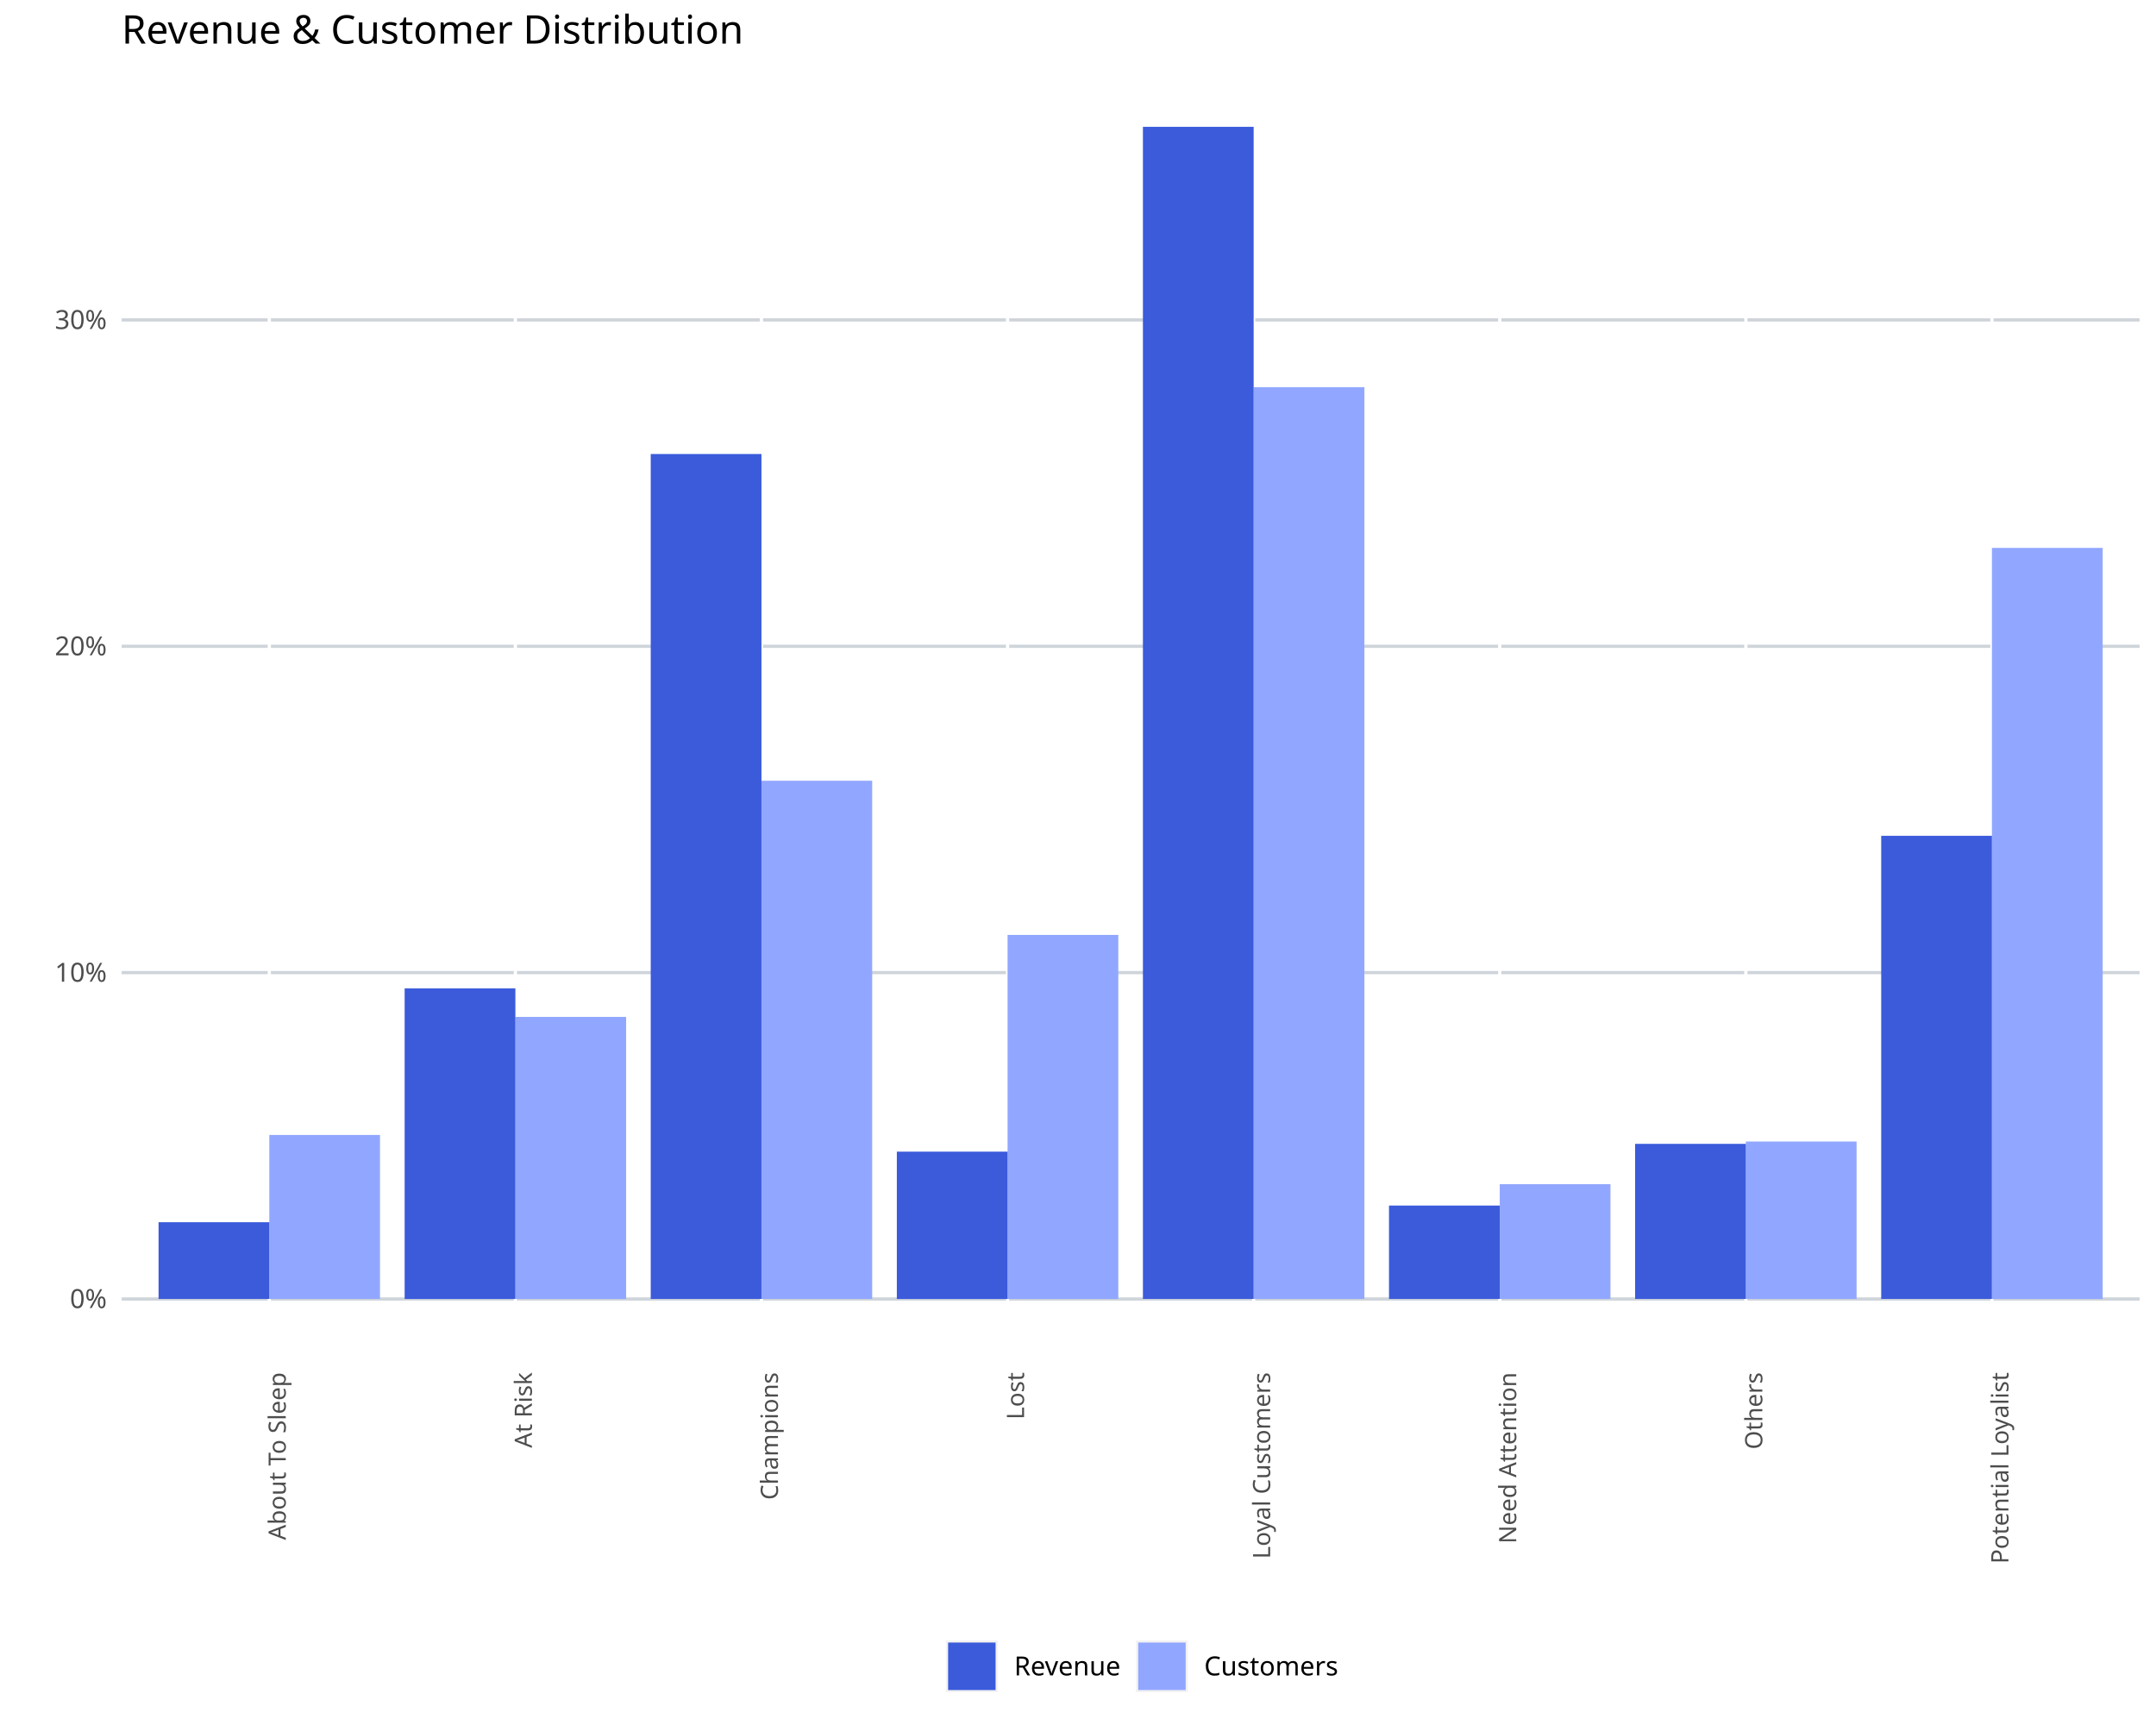
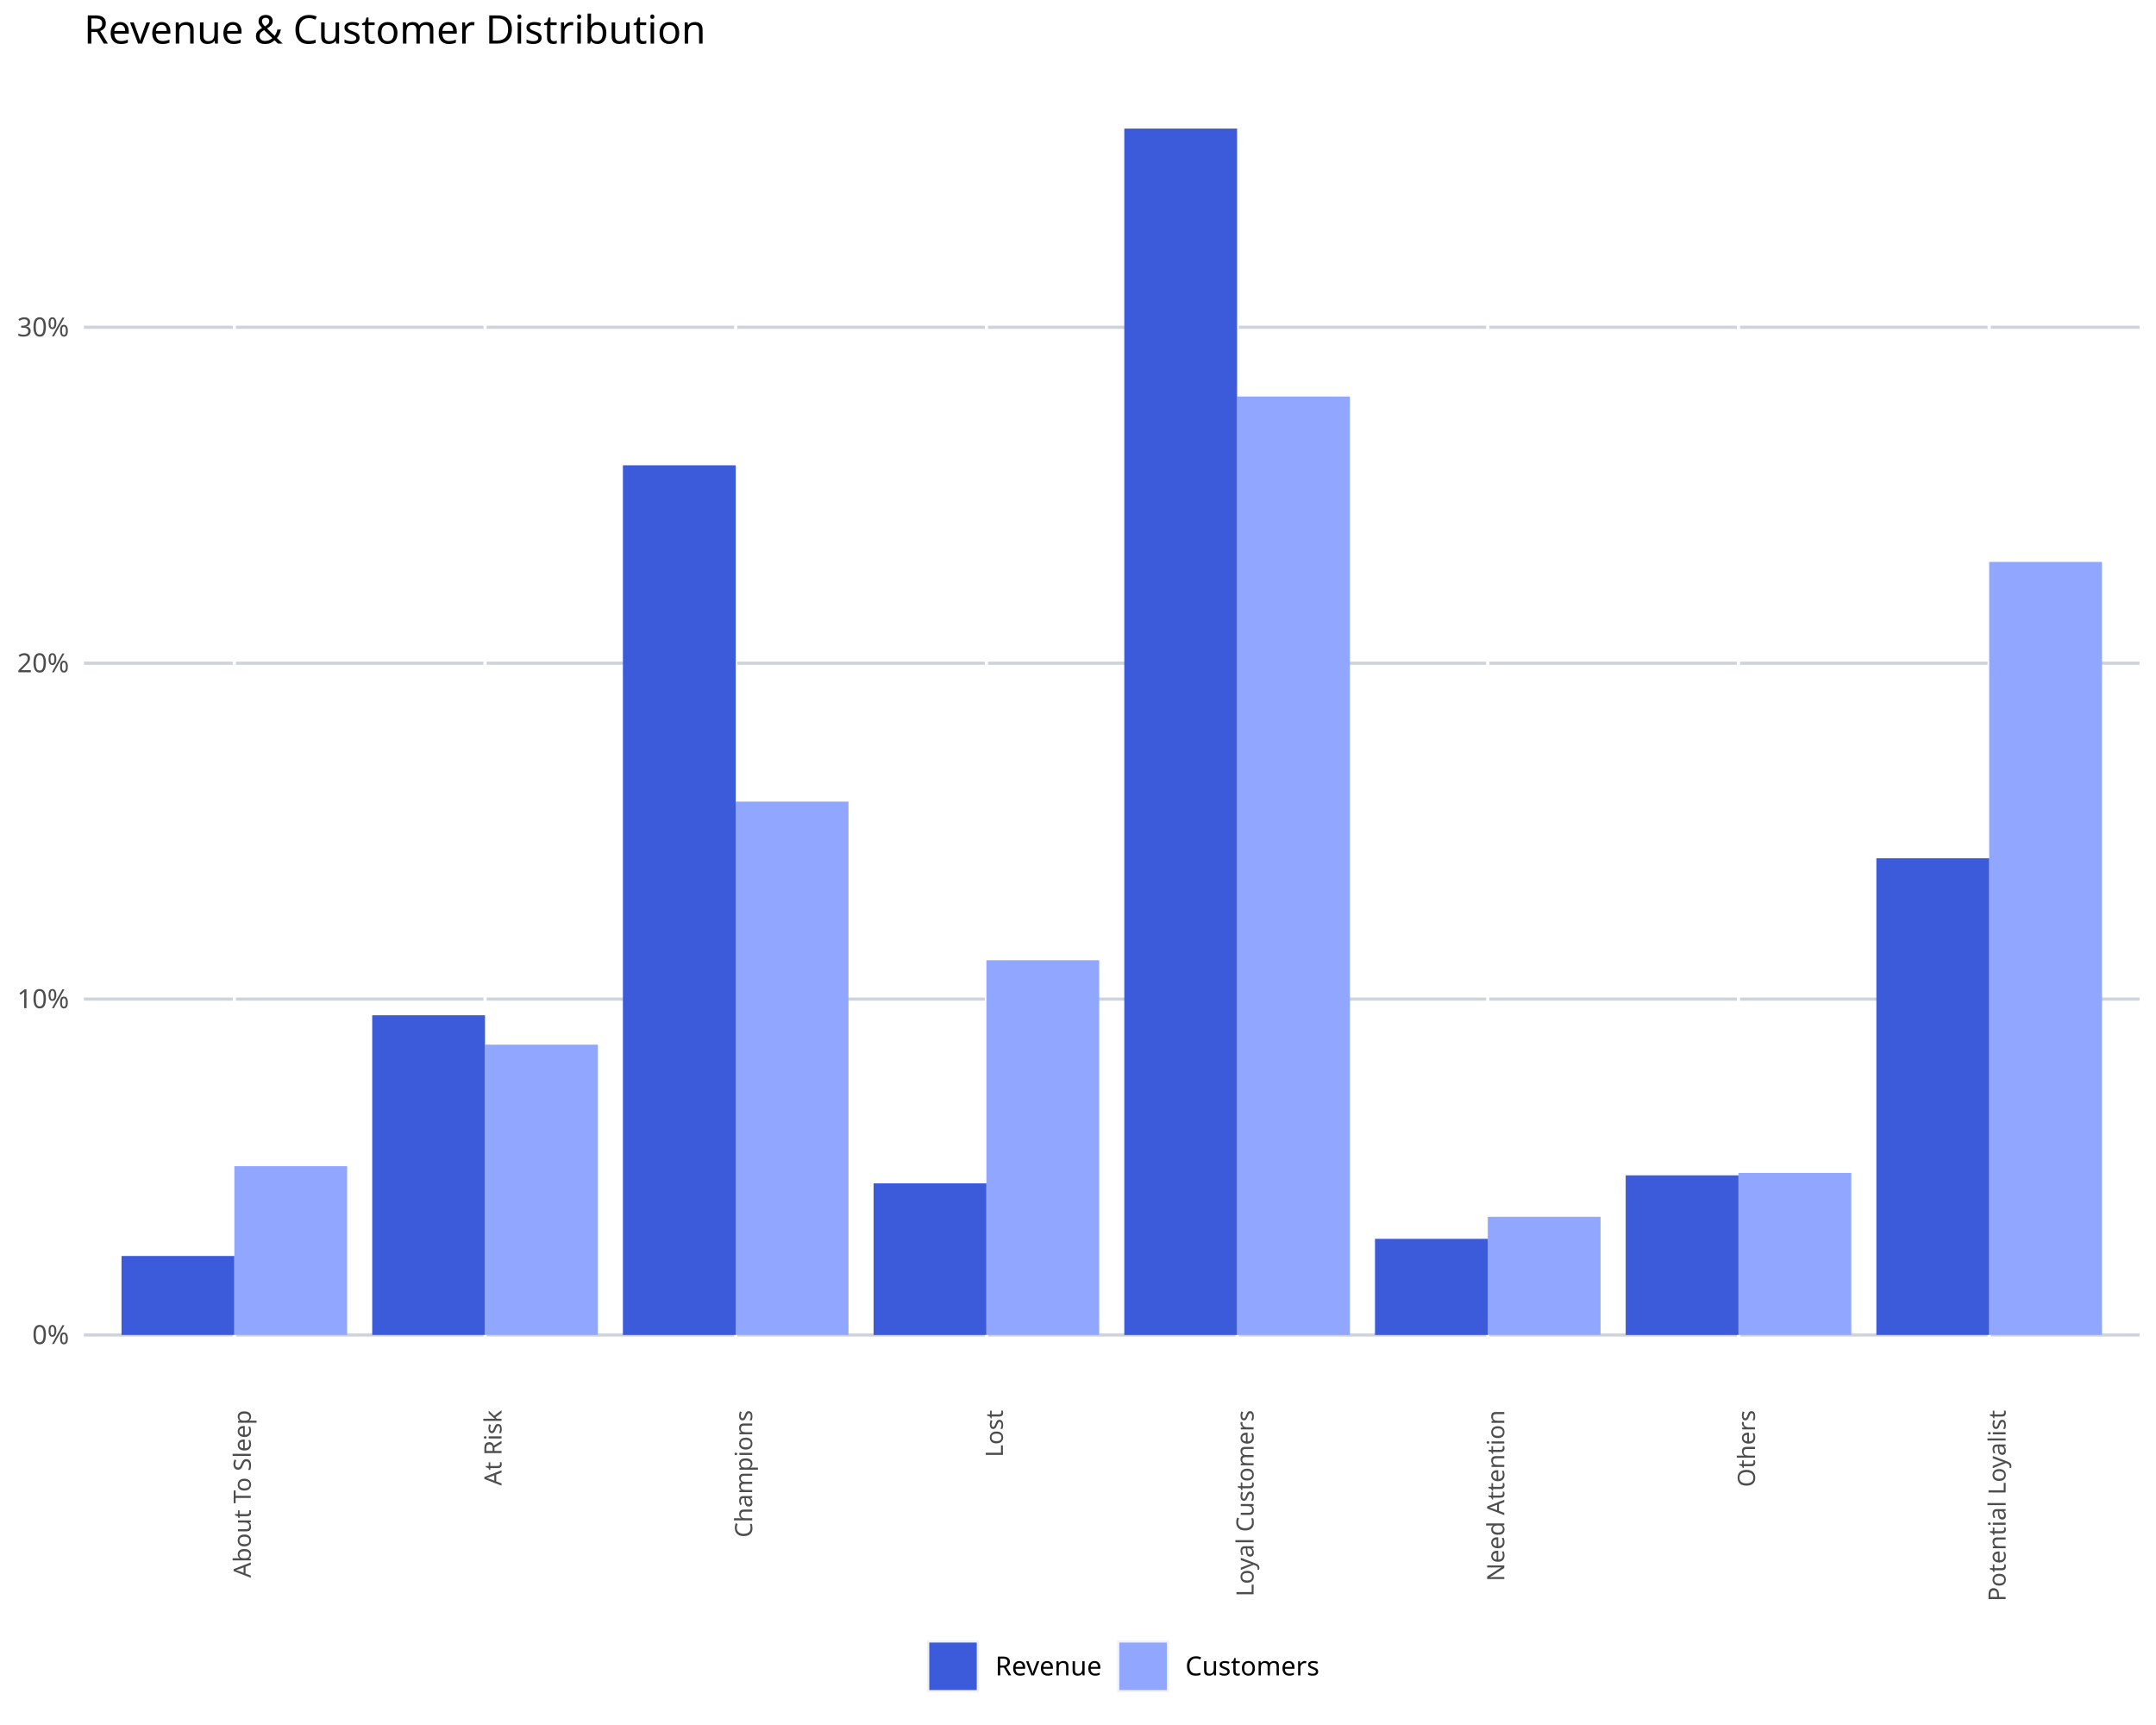
<svg xmlns="http://www.w3.org/2000/svg" class="svglite" data-engine-version="2.0" width="720.00pt" height="576.00pt" viewBox="0 0 720.00 576.00">
  <defs>
    <style type="text/css">
    .svglite line, .svglite polyline, .svglite polygon, .svglite path, .svglite rect, .svglite circle {
      fill: none;
      stroke: #000000;
      stroke-linecap: round;
      stroke-linejoin: round;
      stroke-miterlimit: 10.00;
    }
  </style>
  </defs>
  <rect width="100%" height="100%" style="stroke: none; fill: #FFFFFF;" />
  <defs>
    <clipPath id="cpMC4wMHw3MjAuMDB8MC4wMHw1NzYuMDA=">
      <rect x="0.00" y="0.00" width="720.00" height="576.00" />
    </clipPath>
  </defs>
  <g clip-path="url(#cpMC4wMHw3MjAuMDB8MC4wMHw1NzYuMDA=)">
-     <rect x="0.00" y="0.00" width="720.00" height="576.00" style="stroke-width: 1.07; stroke: #FFFFFF; fill: #FFFFFF;" />
+     <rect x="0" y="0.00" width="720.00" height="576.00" style="stroke-width: 1.07; stroke: #FFFFFF; fill: #FFFFFF;" />
  </g>
  <defs>
-     <clipPath id="cpNDAuNjJ8NzE0LjUyfDIyLjc4fDQ1My4zMQ==">
-       <rect x="40.62" y="22.78" width="673.90" height="430.53" />
+     <clipPath id="cpMjguMDN8NzE0LjUyfDIyLjc4fDQ2NS45MQ==">
+       <rect x="28.03" y="22.78" width="686.50" height="443.12" />
    </clipPath>
  </defs>
-   <g clip-path="url(#cpNDAuNjJ8NzE0LjUyfDIyLjc4fDQ1My4zMQ==)">
-     <rect x="40.62" y="22.78" width="673.90" height="430.53" style="stroke-width: 1.07; stroke: none;" />
-     <polyline points="40.62,379.26 714.52,379.26 " style="stroke-width: 0.53; stroke: #FFFFFF; stroke-linecap: butt;" />
-     <polyline points="40.62,270.29 714.52,270.29 " style="stroke-width: 0.53; stroke: #FFFFFF; stroke-linecap: butt;" />
-     <polyline points="40.62,161.32 714.52,161.32 " style="stroke-width: 0.53; stroke: #FFFFFF; stroke-linecap: butt;" />
-     <polyline points="40.62,52.35 714.52,52.35 " style="stroke-width: 0.53; stroke: #FFFFFF; stroke-linecap: butt;" />
-     <polyline points="40.62,433.74 714.52,433.74 " style="stroke-width: 1.07; stroke: #CED4DA; stroke-linecap: butt;" />
-     <polyline points="40.62,324.77 714.52,324.77 " style="stroke-width: 1.07; stroke: #CED4DA; stroke-linecap: butt;" />
-     <polyline points="40.62,215.80 714.52,215.80 " style="stroke-width: 1.07; stroke: #CED4DA; stroke-linecap: butt;" />
-     <polyline points="40.62,106.83 714.52,106.83 " style="stroke-width: 1.07; stroke: #CED4DA; stroke-linecap: butt;" />
-     <polyline points="89.93,453.31 89.93,22.78 " style="stroke-width: 1.07; stroke: #FFFFFF; stroke-linecap: butt;" />
-     <polyline points="172.11,453.31 172.11,22.78 " style="stroke-width: 1.07; stroke: #FFFFFF; stroke-linecap: butt;" />
-     <polyline points="254.29,453.31 254.29,22.78 " style="stroke-width: 1.07; stroke: #FFFFFF; stroke-linecap: butt;" />
-     <polyline points="336.48,453.31 336.48,22.78 " style="stroke-width: 1.07; stroke: #FFFFFF; stroke-linecap: butt;" />
-     <polyline points="418.66,453.31 418.66,22.78 " style="stroke-width: 1.07; stroke: #FFFFFF; stroke-linecap: butt;" />
-     <polyline points="500.84,453.31 500.84,22.78 " style="stroke-width: 1.07; stroke: #FFFFFF; stroke-linecap: butt;" />
-     <polyline points="583.03,453.31 583.03,22.78 " style="stroke-width: 1.07; stroke: #FFFFFF; stroke-linecap: butt;" />
-     <polyline points="665.21,453.31 665.21,22.78 " style="stroke-width: 1.07; stroke: #FFFFFF; stroke-linecap: butt;" />
-     <rect x="418.66" y="129.28" width="36.98" height="304.46" style="stroke-width: 1.07; stroke: none; stroke-linecap: butt; stroke-linejoin: miter; fill: #91A7FF;" />
-     <rect x="381.68" y="42.35" width="36.98" height="391.39" style="stroke-width: 1.07; stroke: none; stroke-linecap: butt; stroke-linejoin: miter; fill: #3B5BDB;" />
-     <rect x="172.11" y="339.56" width="36.98" height="94.19" style="stroke-width: 1.07; stroke: none; stroke-linecap: butt; stroke-linejoin: miter; fill: #91A7FF;" />
-     <rect x="135.13" y="330.03" width="36.98" height="103.72" style="stroke-width: 1.07; stroke: none; stroke-linecap: butt; stroke-linejoin: miter; fill: #3B5BDB;" />
-     <rect x="254.29" y="260.70" width="36.98" height="173.04" style="stroke-width: 1.07; stroke: none; stroke-linecap: butt; stroke-linejoin: miter; fill: #91A7FF;" />
-     <rect x="217.31" y="151.60" width="36.98" height="282.14" style="stroke-width: 1.07; stroke: none; stroke-linecap: butt; stroke-linejoin: miter; fill: #3B5BDB;" />
-     <rect x="500.84" y="395.41" width="36.98" height="38.33" style="stroke-width: 1.07; stroke: none; stroke-linecap: butt; stroke-linejoin: miter; fill: #91A7FF;" />
-     <rect x="463.86" y="402.55" width="36.98" height="31.19" style="stroke-width: 1.07; stroke: none; stroke-linecap: butt; stroke-linejoin: miter; fill: #3B5BDB;" />
-     <rect x="336.48" y="312.18" width="36.98" height="121.57" style="stroke-width: 1.07; stroke: none; stroke-linecap: butt; stroke-linejoin: miter; fill: #91A7FF;" />
-     <rect x="299.50" y="384.55" width="36.98" height="49.20" style="stroke-width: 1.07; stroke: none; stroke-linecap: butt; stroke-linejoin: miter; fill: #3B5BDB;" />
-     <rect x="665.21" y="182.95" width="36.98" height="250.80" style="stroke-width: 1.07; stroke: none; stroke-linecap: butt; stroke-linejoin: miter; fill: #91A7FF;" />
-     <rect x="628.23" y="279.09" width="36.98" height="154.65" style="stroke-width: 1.07; stroke: none; stroke-linecap: butt; stroke-linejoin: miter; fill: #3B5BDB;" />
-     <rect x="89.93" y="378.98" width="36.98" height="54.76" style="stroke-width: 1.07; stroke: none; stroke-linecap: butt; stroke-linejoin: miter; fill: #91A7FF;" />
-     <rect x="52.95" y="408.12" width="36.98" height="25.62" style="stroke-width: 1.07; stroke: none; stroke-linecap: butt; stroke-linejoin: miter; fill: #3B5BDB;" />
-     <rect x="583.03" y="381.17" width="36.98" height="52.57" style="stroke-width: 1.07; stroke: none; stroke-linecap: butt; stroke-linejoin: miter; fill: #91A7FF;" />
-     <rect x="546.05" y="381.95" width="36.98" height="51.79" style="stroke-width: 1.07; stroke: none; stroke-linecap: butt; stroke-linejoin: miter; fill: #3B5BDB;" />
+   <g clip-path="url(#cpMjguMDN8NzE0LjUyfDIyLjc4fDQ2NS45MQ==)">
+     <rect x="28.03" y="22.78" width="686.50" height="443.12" style="stroke-width: 1.07; stroke: none;" />
+     <polyline points="28.03,389.69 714.52,389.69 " style="stroke-width: 0.53; stroke: #FFFFFF; stroke-linecap: butt;" />
+     <polyline points="28.03,277.53 714.52,277.53 " style="stroke-width: 0.53; stroke: #FFFFFF; stroke-linecap: butt;" />
+     <polyline points="28.03,165.37 714.52,165.37 " style="stroke-width: 0.53; stroke: #FFFFFF; stroke-linecap: butt;" />
+     <polyline points="28.03,53.21 714.52,53.21 " style="stroke-width: 0.53; stroke: #FFFFFF; stroke-linecap: butt;" />
+     <polyline points="28.03,445.76 714.52,445.76 " style="stroke-width: 1.07; stroke: #CED4DA; stroke-linecap: butt;" />
+     <polyline points="28.03,333.61 714.52,333.61 " style="stroke-width: 1.07; stroke: #CED4DA; stroke-linecap: butt;" />
+     <polyline points="28.03,221.45 714.52,221.45 " style="stroke-width: 1.07; stroke: #CED4DA; stroke-linecap: butt;" />
+     <polyline points="28.03,109.29 714.52,109.29 " style="stroke-width: 1.07; stroke: #CED4DA; stroke-linecap: butt;" />
+     <polyline points="78.26,465.91 78.26,22.78 " style="stroke-width: 1.07; stroke: #FFFFFF; stroke-linecap: butt;" />
+     <polyline points="161.98,465.91 161.98,22.78 " style="stroke-width: 1.07; stroke: #FFFFFF; stroke-linecap: butt;" />
+     <polyline points="245.69,465.91 245.69,22.78 " style="stroke-width: 1.07; stroke: #FFFFFF; stroke-linecap: butt;" />
+     <polyline points="329.41,465.91 329.41,22.78 " style="stroke-width: 1.07; stroke: #FFFFFF; stroke-linecap: butt;" />
+     <polyline points="413.13,465.91 413.13,22.78 " style="stroke-width: 1.07; stroke: #FFFFFF; stroke-linecap: butt;" />
+     <polyline points="496.85,465.91 496.85,22.78 " style="stroke-width: 1.07; stroke: #FFFFFF; stroke-linecap: butt;" />
+     <polyline points="580.57,465.91 580.57,22.78 " style="stroke-width: 1.07; stroke: #FFFFFF; stroke-linecap: butt;" />
+     <polyline points="664.29,465.91 664.29,22.78 " style="stroke-width: 1.07; stroke: #FFFFFF; stroke-linecap: butt;" />
+     <rect x="413.13" y="132.40" width="37.67" height="313.37" style="stroke-width: 1.07; stroke: none; stroke-linecap: butt; stroke-linejoin: miter; fill: #91A7FF;" />
+     <rect x="375.46" y="42.93" width="37.67" height="402.84" style="stroke-width: 1.07; stroke: none; stroke-linecap: butt; stroke-linejoin: miter; fill: #3B5BDB;" />
+     <rect x="161.98" y="348.82" width="37.67" height="96.94" style="stroke-width: 1.07; stroke: none; stroke-linecap: butt; stroke-linejoin: miter; fill: #91A7FF;" />
+     <rect x="124.30" y="339.01" width="37.67" height="106.75" style="stroke-width: 1.07; stroke: none; stroke-linecap: butt; stroke-linejoin: miter; fill: #3B5BDB;" />
+     <rect x="245.69" y="267.66" width="37.67" height="178.10" style="stroke-width: 1.07; stroke: none; stroke-linecap: butt; stroke-linejoin: miter; fill: #91A7FF;" />
+     <rect x="208.02" y="155.37" width="37.67" height="290.40" style="stroke-width: 1.07; stroke: none; stroke-linecap: butt; stroke-linejoin: miter; fill: #3B5BDB;" />
+     <rect x="496.85" y="406.31" width="37.67" height="39.45" style="stroke-width: 1.07; stroke: none; stroke-linecap: butt; stroke-linejoin: miter; fill: #91A7FF;" />
+     <rect x="459.18" y="413.66" width="37.67" height="32.11" style="stroke-width: 1.07; stroke: none; stroke-linecap: butt; stroke-linejoin: miter; fill: #3B5BDB;" />
+     <rect x="329.41" y="320.64" width="37.67" height="125.12" style="stroke-width: 1.07; stroke: none; stroke-linecap: butt; stroke-linejoin: miter; fill: #91A7FF;" />
+     <rect x="291.74" y="395.13" width="37.67" height="50.64" style="stroke-width: 1.07; stroke: none; stroke-linecap: butt; stroke-linejoin: miter; fill: #3B5BDB;" />
+     <rect x="664.29" y="187.63" width="37.67" height="258.13" style="stroke-width: 1.07; stroke: none; stroke-linecap: butt; stroke-linejoin: miter; fill: #91A7FF;" />
+     <rect x="626.62" y="286.59" width="37.67" height="159.17" style="stroke-width: 1.07; stroke: none; stroke-linecap: butt; stroke-linejoin: miter; fill: #3B5BDB;" />
+     <rect x="78.26" y="389.40" width="37.67" height="56.36" style="stroke-width: 1.07; stroke: none; stroke-linecap: butt; stroke-linejoin: miter; fill: #91A7FF;" />
+     <rect x="40.58" y="419.39" width="37.67" height="26.37" style="stroke-width: 1.07; stroke: none; stroke-linecap: butt; stroke-linejoin: miter; fill: #3B5BDB;" />
+     <rect x="580.57" y="391.66" width="37.67" height="54.11" style="stroke-width: 1.07; stroke: none; stroke-linecap: butt; stroke-linejoin: miter; fill: #91A7FF;" />
+     <rect x="542.90" y="392.46" width="37.67" height="53.31" style="stroke-width: 1.07; stroke: none; stroke-linecap: butt; stroke-linejoin: miter; fill: #3B5BDB;" />
  </g>
  <g clip-path="url(#cpMC4wMHw3MjAuMDB8MC4wMHw1NzYuMDA=)">
-     <text x="35.69" y="436.77" text-anchor="end" style="font-size: 8.80px; fill: #4D4D4D; font-family: sans;" textLength="12.72px" lengthAdjust="spacingAndGlyphs">0%</text>
-     <text x="35.69" y="327.80" text-anchor="end" style="font-size: 8.80px; fill: #4D4D4D; font-family: sans;" textLength="17.61px" lengthAdjust="spacingAndGlyphs">10%</text>
-     <text x="35.69" y="218.83" text-anchor="end" style="font-size: 8.80px; fill: #4D4D4D; font-family: sans;" textLength="17.61px" lengthAdjust="spacingAndGlyphs">20%</text>
-     <text x="35.69" y="109.86" text-anchor="end" style="font-size: 8.80px; fill: #4D4D4D; font-family: sans;" textLength="17.61px" lengthAdjust="spacingAndGlyphs">30%</text>
-     <polyline points="37.88,433.74 40.62,433.74 " style="stroke-width: 1.07; stroke: none; stroke-linecap: butt;" />
-     <polyline points="37.88,324.77 40.62,324.77 " style="stroke-width: 1.07; stroke: none; stroke-linecap: butt;" />
-     <polyline points="37.88,215.80 40.62,215.80 " style="stroke-width: 1.07; stroke: none; stroke-linecap: butt;" />
-     <polyline points="37.88,106.83 40.62,106.83 " style="stroke-width: 1.07; stroke: none; stroke-linecap: butt;" />
-     <polyline points="89.93,456.05 89.93,453.31 " style="stroke-width: 1.07; stroke: none; stroke-linecap: butt;" />
-     <polyline points="172.11,456.05 172.11,453.31 " style="stroke-width: 1.07; stroke: none; stroke-linecap: butt;" />
-     <polyline points="254.29,456.05 254.29,453.31 " style="stroke-width: 1.07; stroke: none; stroke-linecap: butt;" />
-     <polyline points="336.48,456.05 336.48,453.31 " style="stroke-width: 1.07; stroke: none; stroke-linecap: butt;" />
-     <polyline points="418.66,456.05 418.66,453.31 " style="stroke-width: 1.07; stroke: none; stroke-linecap: butt;" />
-     <polyline points="500.84,456.05 500.84,453.31 " style="stroke-width: 1.07; stroke: none; stroke-linecap: butt;" />
-     <polyline points="583.03,456.05 583.03,453.31 " style="stroke-width: 1.07; stroke: none; stroke-linecap: butt;" />
-     <polyline points="665.21,456.05 665.21,453.31 " style="stroke-width: 1.07; stroke: none; stroke-linecap: butt;" />
-     <text transform="translate(95.43,458.24) rotate(-90)" text-anchor="end" style="font-size: 8.00px; fill: #4D4D4D; font-family: sans;" textLength="55.15px" lengthAdjust="spacingAndGlyphs">About To Sleep</text>
-     <text transform="translate(177.62,458.24) rotate(-90)" text-anchor="end" style="font-size: 8.00px; fill: #4D4D4D; font-family: sans;" textLength="25.34px" lengthAdjust="spacingAndGlyphs">At Risk</text>
-     <text transform="translate(259.80,458.24) rotate(-90)" text-anchor="end" style="font-size: 8.00px; fill: #4D4D4D; font-family: sans;" textLength="40.47px" lengthAdjust="spacingAndGlyphs">Champions</text>
-     <text transform="translate(341.98,458.24) rotate(-90)" text-anchor="end" style="font-size: 8.00px; fill: #4D4D4D; font-family: sans;" textLength="15.12px" lengthAdjust="spacingAndGlyphs">Lost</text>
-     <text transform="translate(424.17,458.24) rotate(-90)" text-anchor="end" style="font-size: 8.00px; fill: #4D4D4D; font-family: sans;" textLength="60.04px" lengthAdjust="spacingAndGlyphs">Loyal Customers</text>
-     <text transform="translate(506.35,458.24) rotate(-90)" text-anchor="end" style="font-size: 8.00px; fill: #4D4D4D; font-family: sans;" textLength="52.93px" lengthAdjust="spacingAndGlyphs">Need Attention</text>
-     <text transform="translate(588.53,458.24) rotate(-90)" text-anchor="end" style="font-size: 8.00px; fill: #4D4D4D; font-family: sans;" textLength="24.01px" lengthAdjust="spacingAndGlyphs">Others</text>
-     <text transform="translate(670.72,458.24) rotate(-90)" text-anchor="end" style="font-size: 8.00px; fill: #4D4D4D; font-family: sans;" textLength="60.48px" lengthAdjust="spacingAndGlyphs">Potential Loyalist</text>
-     <rect x="304.96" y="542.28" width="145.23" height="28.24" style="stroke-width: 1.07; stroke: none; fill: #FFFFFF;" />
-     <rect x="315.91" y="547.76" width="17.28" height="17.28" style="stroke-width: 1.07; stroke: none; fill: #F2F2F2;" />
-     <rect x="316.62" y="548.47" width="15.86" height="15.86" style="stroke-width: 1.07; stroke: none; stroke-linecap: butt; stroke-linejoin: miter; fill: #3B5BDB;" />
-     <rect x="379.39" y="547.76" width="17.28" height="17.28" style="stroke-width: 1.07; stroke: none; fill: #F2F2F2;" />
-     <rect x="380.10" y="548.47" width="15.86" height="15.86" style="stroke-width: 1.07; stroke: none; stroke-linecap: butt; stroke-linejoin: miter; fill: #91A7FF;" />
-     <text x="338.67" y="559.43" style="font-size: 8.80px; font-family: sans;" textLength="35.23px" lengthAdjust="spacingAndGlyphs">Revenue</text>
-     <text x="402.15" y="559.43" style="font-size: 8.80px; font-family: sans;" textLength="42.56px" lengthAdjust="spacingAndGlyphs">Customers</text>
-     <text x="40.62" y="14.56" style="font-size: 13.20px; font-family: sans;" textLength="195.92px" lengthAdjust="spacingAndGlyphs">Revenue &amp; Customer Distribution</text>
+     <text x="23.09" y="448.79" text-anchor="end" style="font-size: 8.80px; fill: #4D4D4D; font-family: sans;" textLength="12.72px" lengthAdjust="spacingAndGlyphs">0%</text>
+     <text x="23.09" y="336.63" text-anchor="end" style="font-size: 8.80px; fill: #4D4D4D; font-family: sans;" textLength="17.61px" lengthAdjust="spacingAndGlyphs">10%</text>
+     <text x="23.09" y="224.48" text-anchor="end" style="font-size: 8.80px; fill: #4D4D4D; font-family: sans;" textLength="17.61px" lengthAdjust="spacingAndGlyphs">20%</text>
+     <text x="23.09" y="112.32" text-anchor="end" style="font-size: 8.80px; fill: #4D4D4D; font-family: sans;" textLength="17.61px" lengthAdjust="spacingAndGlyphs">30%</text>
+     <polyline points="25.29,445.76 28.03,445.76 " style="stroke-width: 1.07; stroke: none; stroke-linecap: butt;" />
+     <polyline points="25.29,333.61 28.03,333.61 " style="stroke-width: 1.07; stroke: none; stroke-linecap: butt;" />
+     <polyline points="25.29,221.45 28.03,221.45 " style="stroke-width: 1.07; stroke: none; stroke-linecap: butt;" />
+     <polyline points="25.29,109.29 28.03,109.29 " style="stroke-width: 1.07; stroke: none; stroke-linecap: butt;" />
+     <polyline points="78.26,468.65 78.26,465.91 " style="stroke-width: 1.07; stroke: none; stroke-linecap: butt;" />
+     <polyline points="161.98,468.65 161.98,465.91 " style="stroke-width: 1.07; stroke: none; stroke-linecap: butt;" />
+     <polyline points="245.69,468.65 245.69,465.91 " style="stroke-width: 1.07; stroke: none; stroke-linecap: butt;" />
+     <polyline points="329.41,468.65 329.41,465.91 " style="stroke-width: 1.07; stroke: none; stroke-linecap: butt;" />
+     <polyline points="413.13,468.65 413.13,465.91 " style="stroke-width: 1.07; stroke: none; stroke-linecap: butt;" />
+     <polyline points="496.85,468.65 496.85,465.91 " style="stroke-width: 1.07; stroke: none; stroke-linecap: butt;" />
+     <polyline points="580.57,468.65 580.57,465.91 " style="stroke-width: 1.07; stroke: none; stroke-linecap: butt;" />
+     <polyline points="664.29,468.65 664.29,465.91 " style="stroke-width: 1.07; stroke: none; stroke-linecap: butt;" />
+     <text transform="translate(83.76,470.84) rotate(-90)" text-anchor="end" style="font-size: 8.00px; fill: #4D4D4D; font-family: sans;" textLength="55.15px" lengthAdjust="spacingAndGlyphs">About To Sleep</text>
+     <text transform="translate(167.48,470.84) rotate(-90)" text-anchor="end" style="font-size: 8.00px; fill: #4D4D4D; font-family: sans;" textLength="25.34px" lengthAdjust="spacingAndGlyphs">At Risk</text>
+     <text transform="translate(251.20,470.84) rotate(-90)" text-anchor="end" style="font-size: 8.00px; fill: #4D4D4D; font-family: sans;" textLength="40.47px" lengthAdjust="spacingAndGlyphs">Champions</text>
+     <text transform="translate(334.92,470.84) rotate(-90)" text-anchor="end" style="font-size: 8.00px; fill: #4D4D4D; font-family: sans;" textLength="15.12px" lengthAdjust="spacingAndGlyphs">Lost</text>
+     <text transform="translate(418.64,470.84) rotate(-90)" text-anchor="end" style="font-size: 8.00px; fill: #4D4D4D; font-family: sans;" textLength="60.04px" lengthAdjust="spacingAndGlyphs">Loyal Customers</text>
+     <text transform="translate(502.36,470.84) rotate(-90)" text-anchor="end" style="font-size: 8.00px; fill: #4D4D4D; font-family: sans;" textLength="52.93px" lengthAdjust="spacingAndGlyphs">Need Attention</text>
+     <text transform="translate(586.08,470.84) rotate(-90)" text-anchor="end" style="font-size: 8.00px; fill: #4D4D4D; font-family: sans;" textLength="24.01px" lengthAdjust="spacingAndGlyphs">Others</text>
+     <text transform="translate(669.79,470.84) rotate(-90)" text-anchor="end" style="font-size: 8.00px; fill: #4D4D4D; font-family: sans;" textLength="60.48px" lengthAdjust="spacingAndGlyphs">Potential Loyalist</text>
+     <rect x="298.66" y="542.28" width="145.23" height="28.24" style="stroke-width: 1.07; stroke: none; fill: #FFFFFF;" />
+     <rect x="309.62" y="547.76" width="17.28" height="17.28" style="stroke-width: 1.07; stroke: none; fill: #F2F2F2;" />
+     <rect x="310.33" y="548.47" width="15.86" height="15.86" style="stroke-width: 1.07; stroke: none; stroke-linecap: butt; stroke-linejoin: miter; fill: #3B5BDB;" />
+     <rect x="373.09" y="547.76" width="17.28" height="17.28" style="stroke-width: 1.07; stroke: none; fill: #F2F2F2;" />
+     <rect x="373.80" y="548.47" width="15.86" height="15.86" style="stroke-width: 1.07; stroke: none; stroke-linecap: butt; stroke-linejoin: miter; fill: #91A7FF;" />
+     <text x="332.38" y="559.43" style="font-size: 8.80px; font-family: sans;" textLength="35.23px" lengthAdjust="spacingAndGlyphs">Revenue</text>
+     <text x="395.85" y="559.43" style="font-size: 8.80px; font-family: sans;" textLength="42.56px" lengthAdjust="spacingAndGlyphs">Customers</text>
+     <text x="28.03" y="14.56" style="font-size: 13.20px; font-family: sans;" textLength="195.92px" lengthAdjust="spacingAndGlyphs">Revenue &amp; Customer Distribution</text>
  </g>
</svg>
